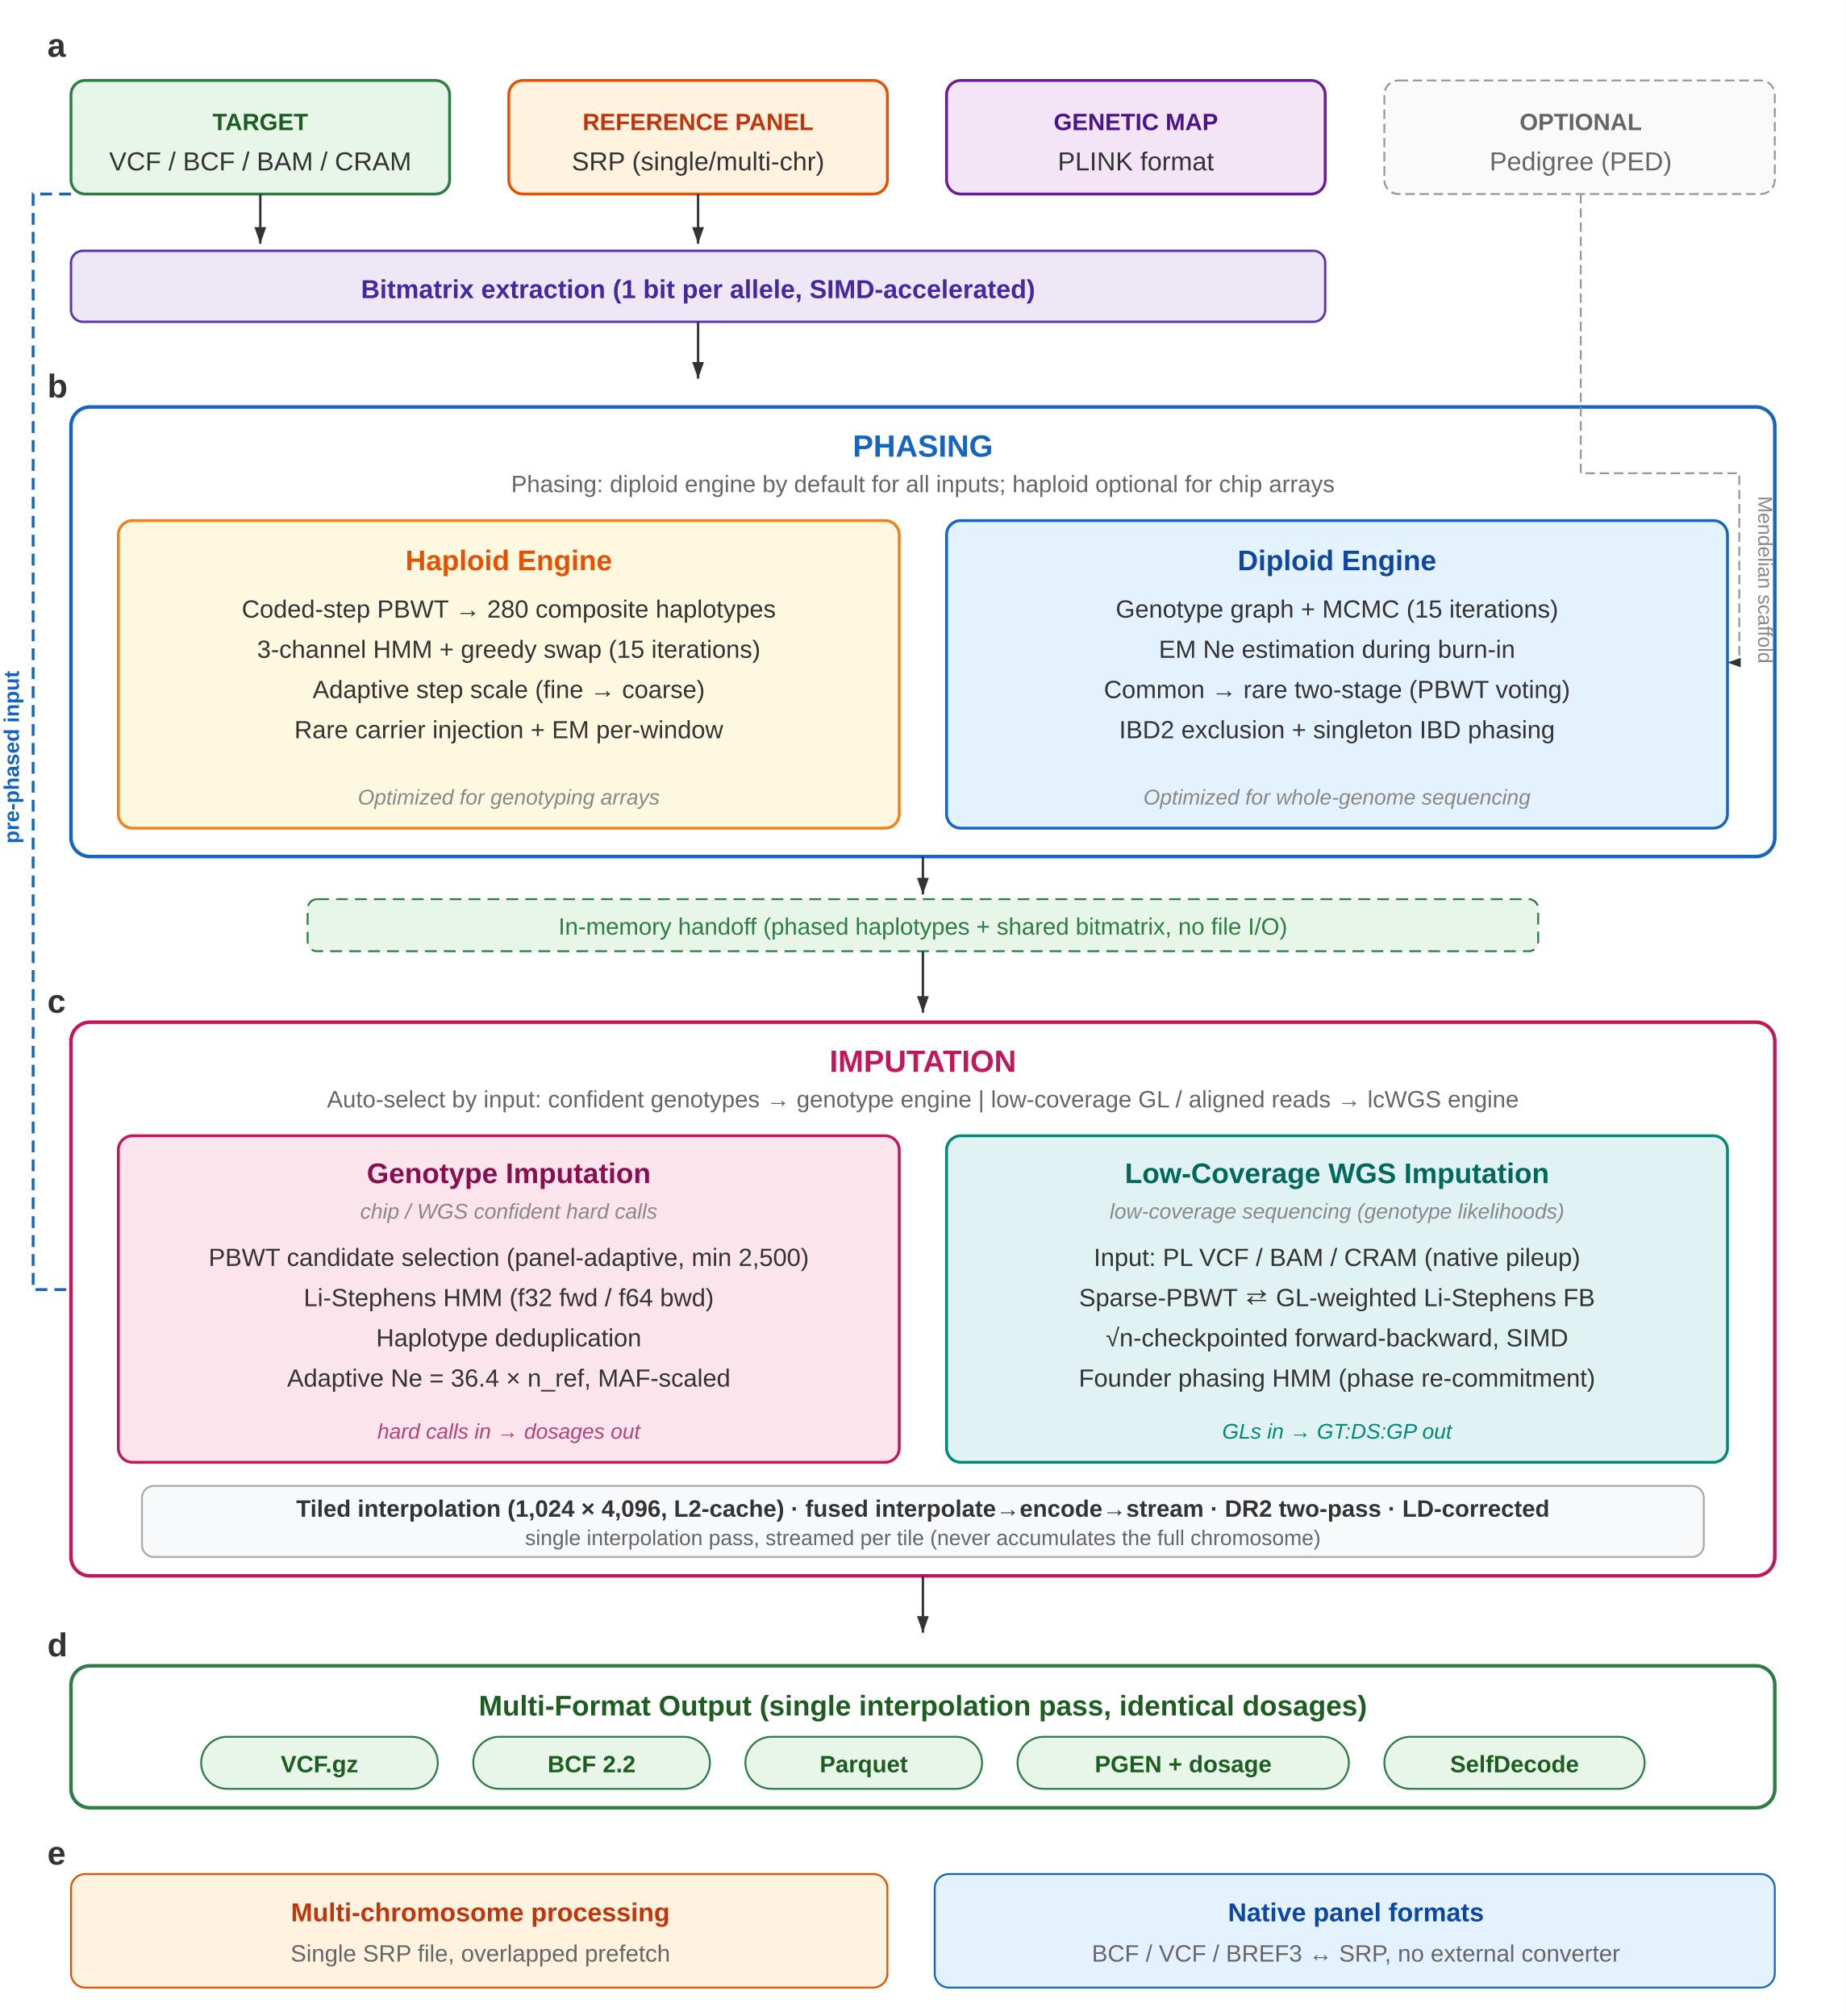
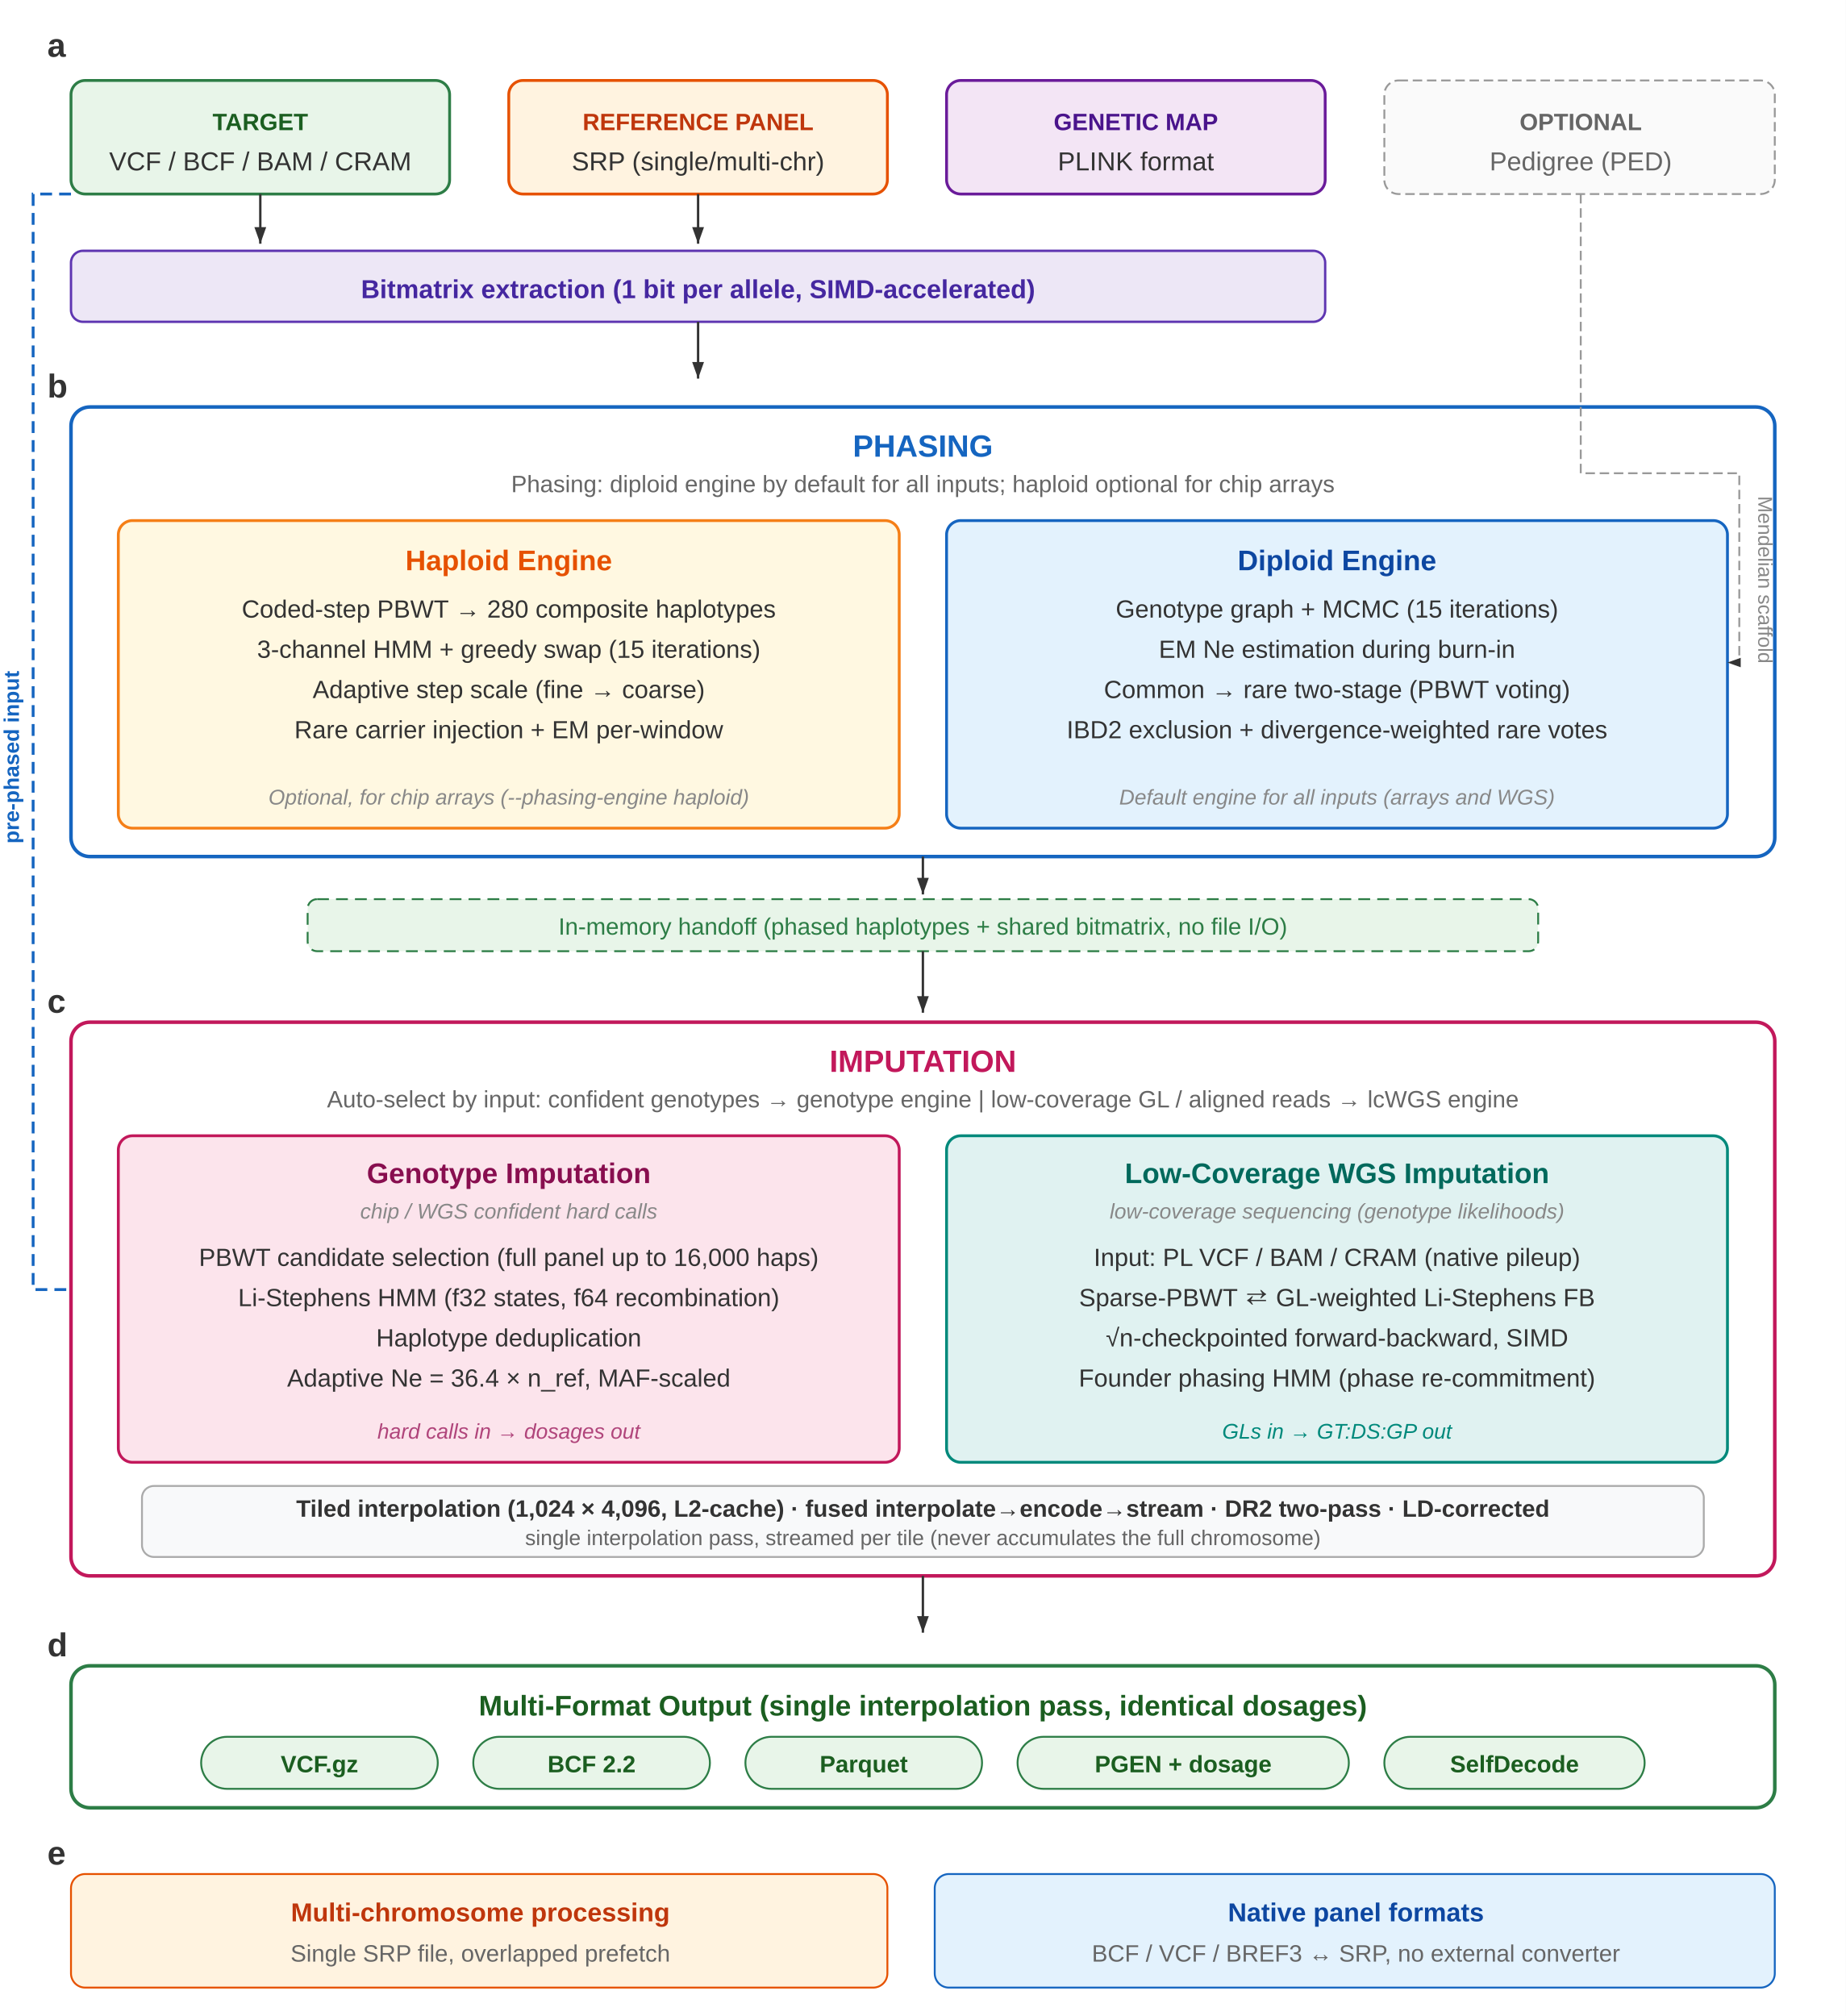
<svg xmlns="http://www.w3.org/2000/svg" viewBox="0 0 780 852" font-family="Arial, Helvetica, sans-serif">
  <defs>
    <marker id="a" markerWidth="7" markerHeight="5" refX="7" refY="2.5" orient="auto">
      <path d="M0,0 L7,2.5 L0,5" fill="#333" />
    </marker>
  </defs>
  <rect width="780" height="852" fill="#fff" />
  <text x="20" y="24" fill="#333" font-size="14" font-weight="700">a</text>
  <rect x="30" y="34" width="160" height="48" rx="6" fill="#e8f5e9" stroke="#2d7d46" stroke-width="1.2" />
  <text x="110" y="55" text-anchor="middle" fill="#1b5e20" font-size="10" font-weight="700">TARGET</text>
  <text x="110" y="72" text-anchor="middle" fill="#333" font-size="11">VCF / BCF / BAM / CRAM</text>
  <rect x="215" y="34" width="160" height="48" rx="6" fill="#fff3e0" stroke="#e65100" stroke-width="1.2" />
  <text x="295" y="55" text-anchor="middle" fill="#bf360c" font-size="10" font-weight="700">REFERENCE PANEL</text>
  <text x="295" y="72" text-anchor="middle" fill="#333" font-size="11">SRP (single/multi-chr)</text>
  <rect x="400" y="34" width="160" height="48" rx="6" fill="#f3e5f5" stroke="#6a1b9a" stroke-width="1.2" />
  <text x="480" y="55" text-anchor="middle" fill="#4a148c" font-size="10" font-weight="700">GENETIC MAP</text>
  <text x="480" y="72" text-anchor="middle" fill="#333" font-size="11">PLINK format</text>
  <rect x="585" y="34" width="165" height="48" rx="6" fill="#fafafa" stroke="#999" stroke-width="0.8" stroke-dasharray="4,2" />
  <text x="668" y="55" text-anchor="middle" fill="#666" font-size="10" font-weight="700">OPTIONAL</text>
  <text x="668" y="72" text-anchor="middle" fill="#666" font-size="11">Pedigree (PED)</text>
  <line x1="110" y1="82" x2="110" y2="103" stroke="#333" stroke-width="1" marker-end="url(#a)" />
  <line x1="295" y1="82" x2="295" y2="103" stroke="#333" stroke-width="1" marker-end="url(#a)" />
  <rect x="30" y="106" width="530" height="30" rx="5" fill="#ede7f6" stroke="#5e35b1" stroke-width="1" />
  <text x="295" y="126" text-anchor="middle" fill="#4527a0" font-size="11" font-weight="600">Bitmatrix extraction (1 bit per allele, SIMD-accelerated)</text>
  <line x1="295" y1="136" x2="295" y2="160" stroke="#333" stroke-width="1" marker-end="url(#a)" />
  <text x="20" y="168" fill="#333" font-size="14" font-weight="700">b</text>
  <rect x="30" y="172" width="720" height="190" rx="8" fill="#fff" stroke="#1565c0" stroke-width="1.5" />
  <text x="390" y="193" text-anchor="middle" fill="#1565c0" font-size="13" font-weight="700">PHASING</text>
  <text x="390" y="208" text-anchor="middle" fill="#666" font-size="10">Phasing: diploid engine by default for all inputs; haploid optional for chip arrays</text>
  <rect x="50" y="220" width="330" height="130" rx="6" fill="#fff8e1" stroke="#f57f17" stroke-width="1.2" />
  <text x="215" y="241" text-anchor="middle" fill="#e65100" font-size="12" font-weight="700">Haploid Engine</text>
  <text x="215" y="261" text-anchor="middle" fill="#333" font-size="10.5">Coded-step PBWT → 280 composite haplotypes</text>
  <text x="215" y="278" text-anchor="middle" fill="#333" font-size="10.5">3-channel HMM + greedy swap (15 iterations)</text>
  <text x="215" y="295" text-anchor="middle" fill="#333" font-size="10.5">Adaptive step scale (fine → coarse)</text>
  <text x="215" y="312" text-anchor="middle" fill="#333" font-size="10.5">Rare carrier injection + EM per-window</text>
-   <text x="215" y="340" text-anchor="middle" fill="#888" font-size="9" font-style="italic">Optimized for genotyping arrays</text>
+   <text x="215" y="340" text-anchor="middle" fill="#888" font-size="9" font-style="italic">Optional, for chip arrays (--phasing-engine haploid)</text>
  <rect x="400" y="220" width="330" height="130" rx="6" fill="#e3f2fd" stroke="#1565c0" stroke-width="1.2" />
  <text x="565" y="241" text-anchor="middle" fill="#0d47a1" font-size="12" font-weight="700">Diploid Engine</text>
  <text x="565" y="261" text-anchor="middle" fill="#333" font-size="10.5">Genotype graph + MCMC (15 iterations)</text>
  <text x="565" y="278" text-anchor="middle" fill="#333" font-size="10.5">EM Ne estimation during burn-in</text>
  <text x="565" y="295" text-anchor="middle" fill="#333" font-size="10.5">Common → rare two-stage (PBWT voting)</text>
-   <text x="565" y="312" text-anchor="middle" fill="#333" font-size="10.5">IBD2 exclusion + singleton IBD phasing</text>
-   <text x="565" y="340" text-anchor="middle" fill="#888" font-size="9" font-style="italic">Optimized for whole-genome sequencing</text>
+   <text x="565" y="312" text-anchor="middle" fill="#333" font-size="10.5">IBD2 exclusion + divergence-weighted rare votes</text>
+   <text x="565" y="340" text-anchor="middle" fill="#888" font-size="9" font-style="italic">Default engine for all inputs (arrays and WGS)</text>
  <path d="M668 82 L668 200 L735 200 L735 280 L730 280" fill="none" stroke="#999" stroke-width="0.8" stroke-dasharray="4,2" marker-end="url(#a)" />
  <text x="743" y="245" fill="#888" font-size="8.5" transform="rotate(90,743,245)" text-anchor="middle">Mendelian scaffold</text>
  <path d="M30 82 L14 82 L14 545 L48 545" fill="none" stroke="#1565c0" stroke-width="1.2" stroke-dasharray="5,3" marker-end="url(#a)" />
  <text x="8" y="320" fill="#1565c0" font-size="9" font-weight="600" transform="rotate(-90,8,320)" text-anchor="middle">pre-phased input</text>
  <line x1="390" y1="362" x2="390" y2="378" stroke="#333" stroke-width="1" marker-end="url(#a)" />
  <rect x="130" y="380" width="520" height="22" rx="4" fill="#e8f5e9" stroke="#2d7d46" stroke-width="0.8" stroke-dasharray="5,3" />
  <text x="390" y="395" text-anchor="middle" fill="#2d7d46" font-size="10">In-memory handoff (phased haplotypes + shared bitmatrix, no file I/O)</text>
  <line x1="390" y1="402" x2="390" y2="428" stroke="#333" stroke-width="1" marker-end="url(#a)" />
  <text x="20" y="428" fill="#333" font-size="14" font-weight="700">c</text>
  <rect x="30" y="432" width="720" height="234" rx="8" fill="#fff" stroke="#c2185b" stroke-width="1.5" />
  <text x="390" y="453" text-anchor="middle" fill="#c2185b" font-size="13" font-weight="700">IMPUTATION</text>
  <text x="390" y="468" text-anchor="middle" fill="#666" font-size="10">Auto-select by input: confident genotypes → genotype engine | low-coverage GL / aligned reads → lcWGS engine</text>
  <rect x="50" y="480" width="330" height="138" rx="6" fill="#fce4ec" stroke="#c2185b" stroke-width="1.2" />
  <text x="215" y="500" text-anchor="middle" fill="#880e4f" font-size="12" font-weight="700">Genotype Imputation</text>
  <text x="215" y="515" text-anchor="middle" fill="#888" font-size="9" font-style="italic">chip / WGS confident hard calls</text>
-   <text x="215" y="535" text-anchor="middle" fill="#333" font-size="10.5">PBWT candidate selection (panel-adaptive, min 2,500)</text>
-   <text x="215" y="552" text-anchor="middle" fill="#333" font-size="10.5">Li-Stephens HMM (f32 fwd / f64 bwd)</text>
+   <text x="215" y="535" text-anchor="middle" fill="#333" font-size="10.5">PBWT candidate selection (full panel up to 16,000 haps)</text>
+   <text x="215" y="552" text-anchor="middle" fill="#333" font-size="10.5">Li-Stephens HMM (f32 states, f64 recombination)</text>
  <text x="215" y="569" text-anchor="middle" fill="#333" font-size="10.5">Haplotype deduplication</text>
  <text x="215" y="586" text-anchor="middle" fill="#333" font-size="10.5">Adaptive Ne = 36.4 × n_ref, MAF-scaled</text>
  <text x="215" y="608" text-anchor="middle" fill="#b0457b" font-size="9" font-style="italic">hard calls in → dosages out</text>
  <rect x="400" y="480" width="330" height="138" rx="6" fill="#e0f2f1" stroke="#00897b" stroke-width="1.2" />
  <text x="565" y="500" text-anchor="middle" fill="#00695c" font-size="12" font-weight="700">Low-Coverage WGS Imputation</text>
  <text x="565" y="515" text-anchor="middle" fill="#888" font-size="9" font-style="italic">low-coverage sequencing (genotype likelihoods)</text>
  <text x="565" y="535" text-anchor="middle" fill="#333" font-size="10.5">Input: PL VCF / BAM / CRAM (native pileup)</text>
  <text x="565" y="552" text-anchor="middle" fill="#333" font-size="10.5">Sparse-PBWT ⇄ GL-weighted Li-Stephens FB</text>
  <text x="565" y="569" text-anchor="middle" fill="#333" font-size="10.5">√n-checkpointed forward-backward, SIMD</text>
  <text x="565" y="586" text-anchor="middle" fill="#333" font-size="10.5">Founder phasing HMM (phase re-commitment)</text>
  <text x="565" y="608" text-anchor="middle" fill="#00897b" font-size="9" font-style="italic">GLs in → GT:DS:GP out</text>
  <rect x="60" y="628" width="660" height="30" rx="5" fill="#f8f9fa" stroke="#aaa" stroke-width="0.8" />
  <text x="390" y="641" text-anchor="middle" fill="#333" font-size="10" font-weight="600">Tiled interpolation (1,024 × 4,096, L2-cache) · fused interpolate→encode→stream · DR2 two-pass · LD-corrected</text>
  <text x="390" y="653" text-anchor="middle" fill="#666" font-size="9">single interpolation pass, streamed per tile (never accumulates the full chromosome)</text>
  <line x1="390" y1="666" x2="390" y2="690" stroke="#333" stroke-width="1" marker-end="url(#a)" />
  <text x="20" y="700" fill="#333" font-size="14" font-weight="700">d</text>
  <rect x="30" y="704" width="720" height="60" rx="8" fill="#fff" stroke="#2d7d46" stroke-width="1.5" />
  <text x="390" y="725" text-anchor="middle" fill="#1b5e20" font-size="12" font-weight="700">Multi-Format Output (single interpolation pass, identical dosages)</text>
  <rect x="85" y="734" width="100" height="22" rx="11" fill="#e8f5e9" stroke="#2d7d46" stroke-width="0.8" />
  <text x="135" y="749" text-anchor="middle" fill="#1b5e20" font-size="10" font-weight="600">VCF.gz</text>
  <rect x="200" y="734" width="100" height="22" rx="11" fill="#e8f5e9" stroke="#2d7d46" stroke-width="0.8" />
  <text x="250" y="749" text-anchor="middle" fill="#1b5e20" font-size="10" font-weight="600">BCF 2.2</text>
  <rect x="315" y="734" width="100" height="22" rx="11" fill="#e8f5e9" stroke="#2d7d46" stroke-width="0.8" />
  <text x="365" y="749" text-anchor="middle" fill="#1b5e20" font-size="10" font-weight="600">Parquet</text>
  <rect x="430" y="734" width="140" height="22" rx="11" fill="#e8f5e9" stroke="#2d7d46" stroke-width="0.8" />
  <text x="500" y="749" text-anchor="middle" fill="#1b5e20" font-size="10" font-weight="600">PGEN + dosage</text>
  <rect x="585" y="734" width="110" height="22" rx="11" fill="#e8f5e9" stroke="#2d7d46" stroke-width="0.8" />
  <text x="640" y="749" text-anchor="middle" fill="#1b5e20" font-size="10" font-weight="600">SelfDecode</text>
  <text x="20" y="788" fill="#333" font-size="14" font-weight="700">e</text>
  <rect x="30" y="792" width="345" height="48" rx="6" fill="#fff3e0" stroke="#e65100" stroke-width="0.8" />
  <text x="203" y="812" text-anchor="middle" fill="#bf360c" font-size="11" font-weight="600">Multi-chromosome processing</text>
  <text x="203" y="829" text-anchor="middle" fill="#666" font-size="10">Single SRP file, overlapped prefetch</text>
  <rect x="395" y="792" width="355" height="48" rx="6" fill="#e3f2fd" stroke="#1565c0" stroke-width="0.8" />
  <text x="573" y="812" text-anchor="middle" fill="#0d47a1" font-size="11" font-weight="600">Native panel formats</text>
  <text x="573" y="829" text-anchor="middle" fill="#666" font-size="10">BCF / VCF / BREF3 ↔ SRP, no external converter</text>
</svg>
